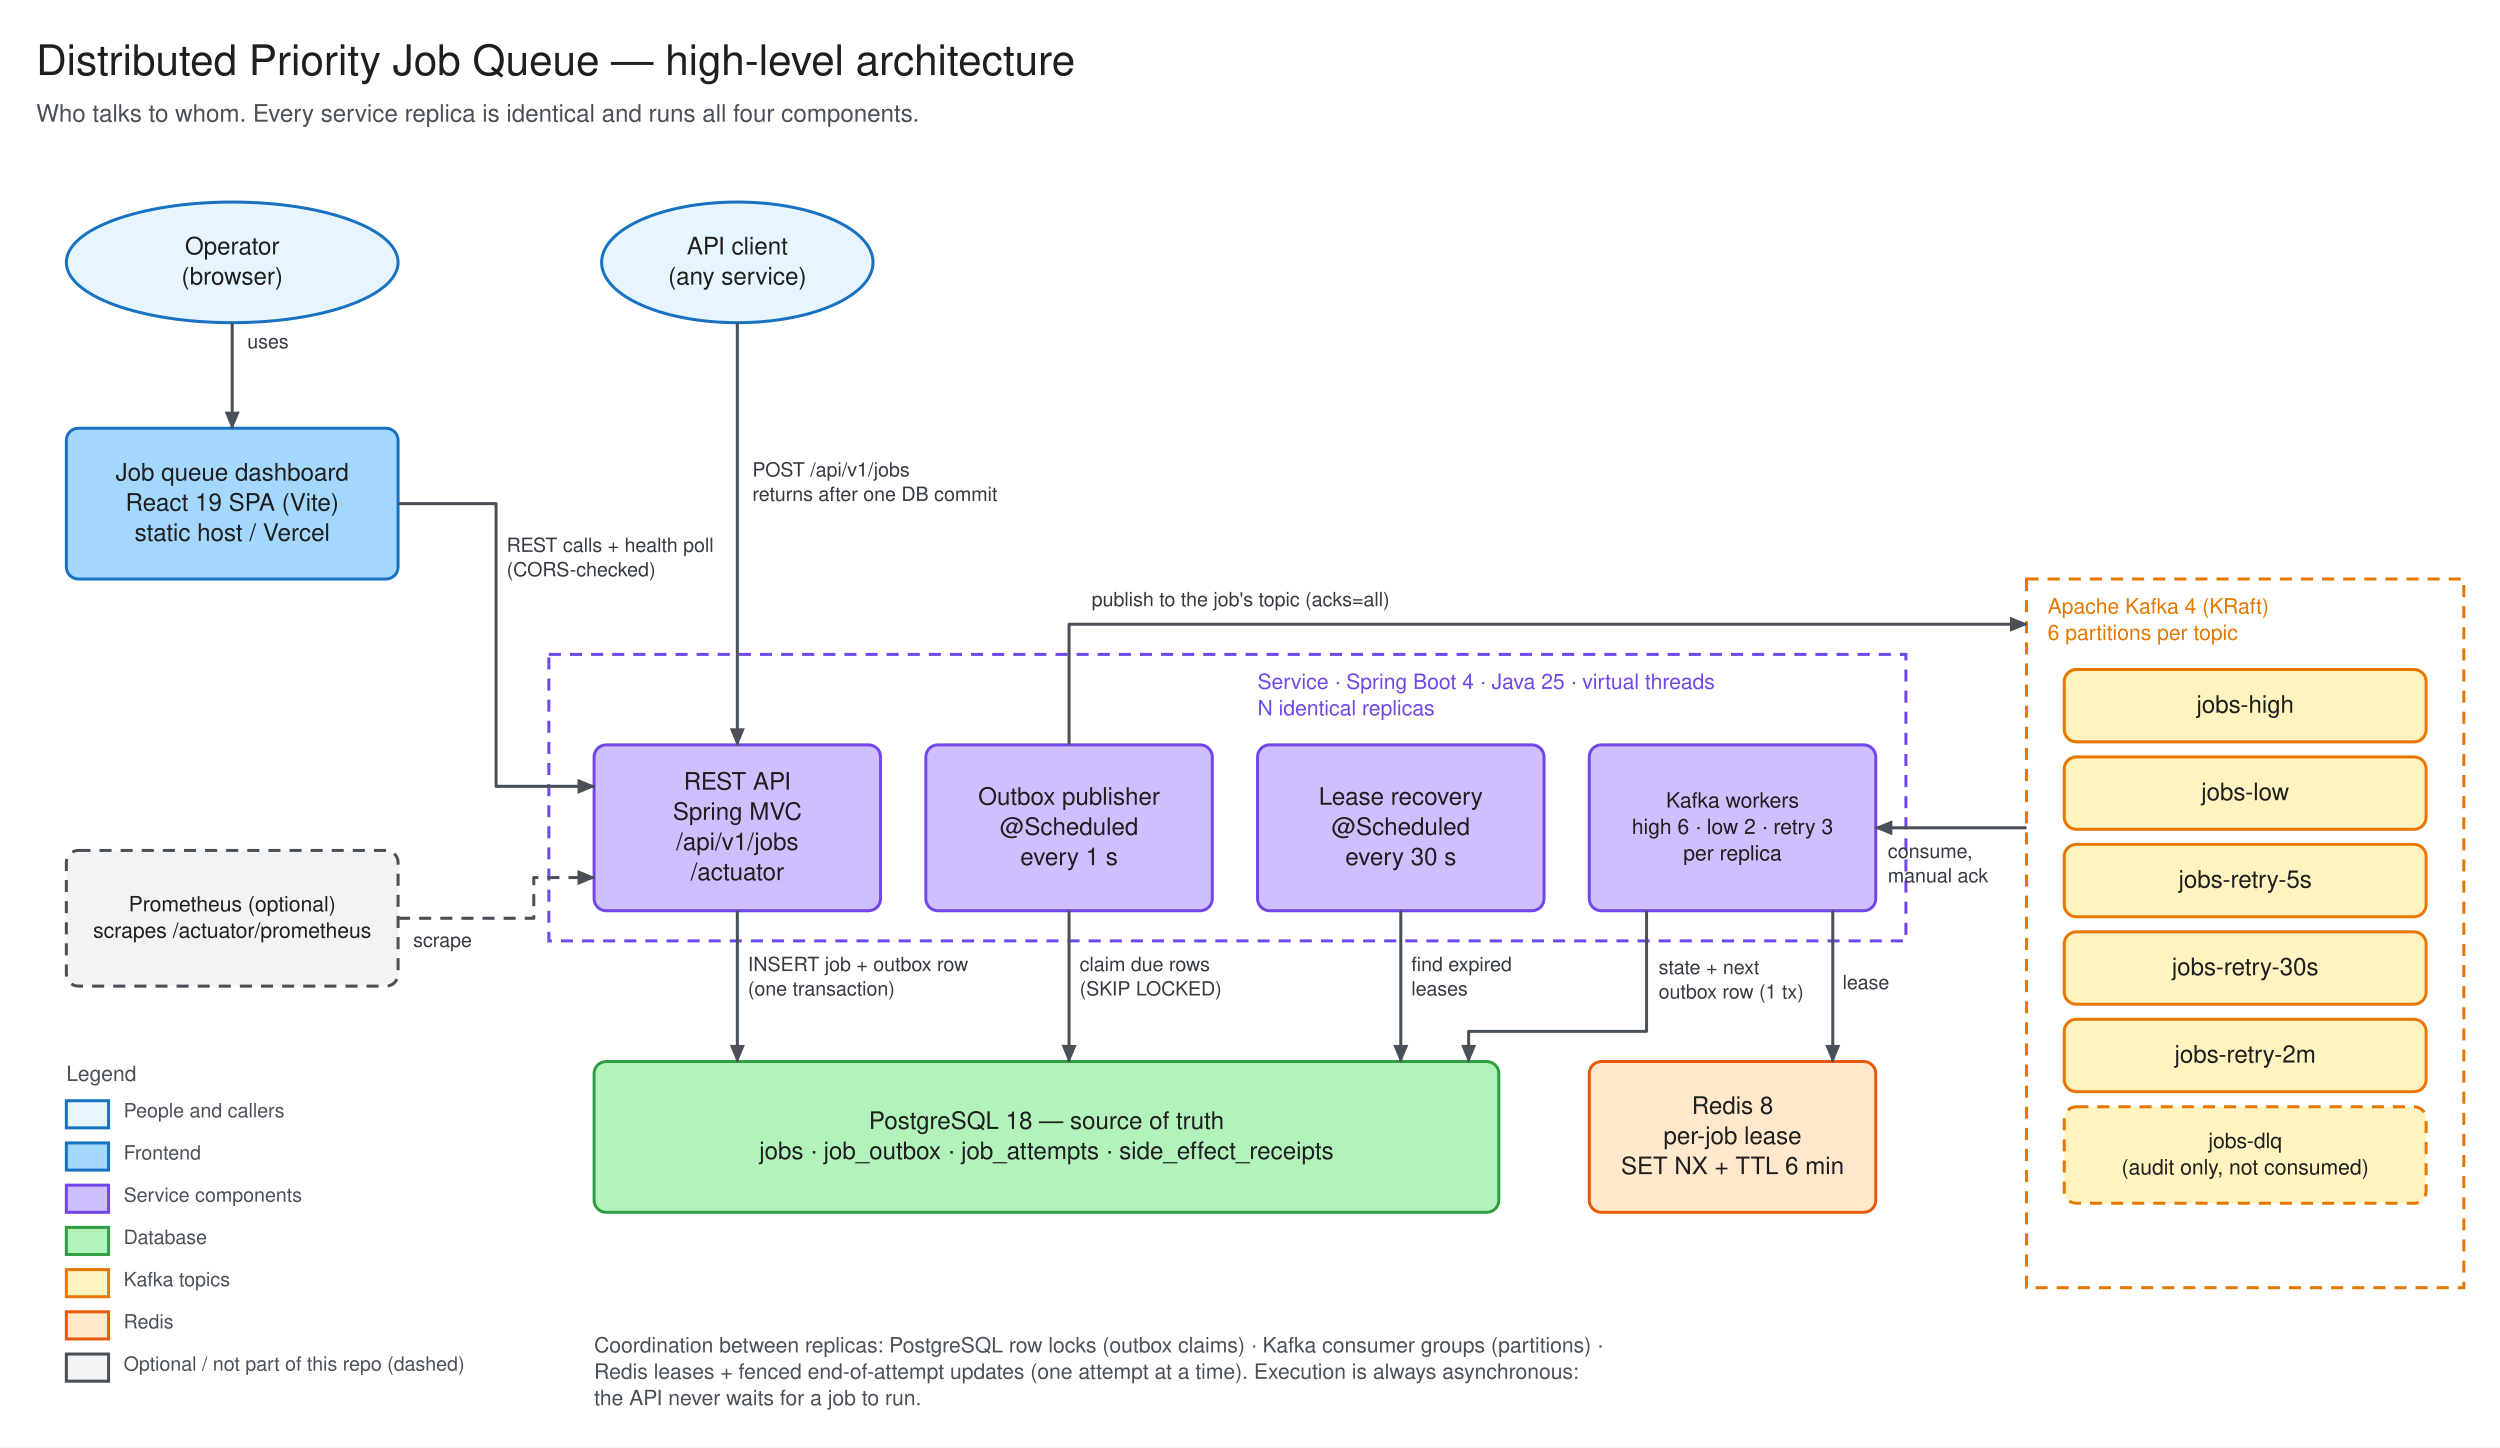
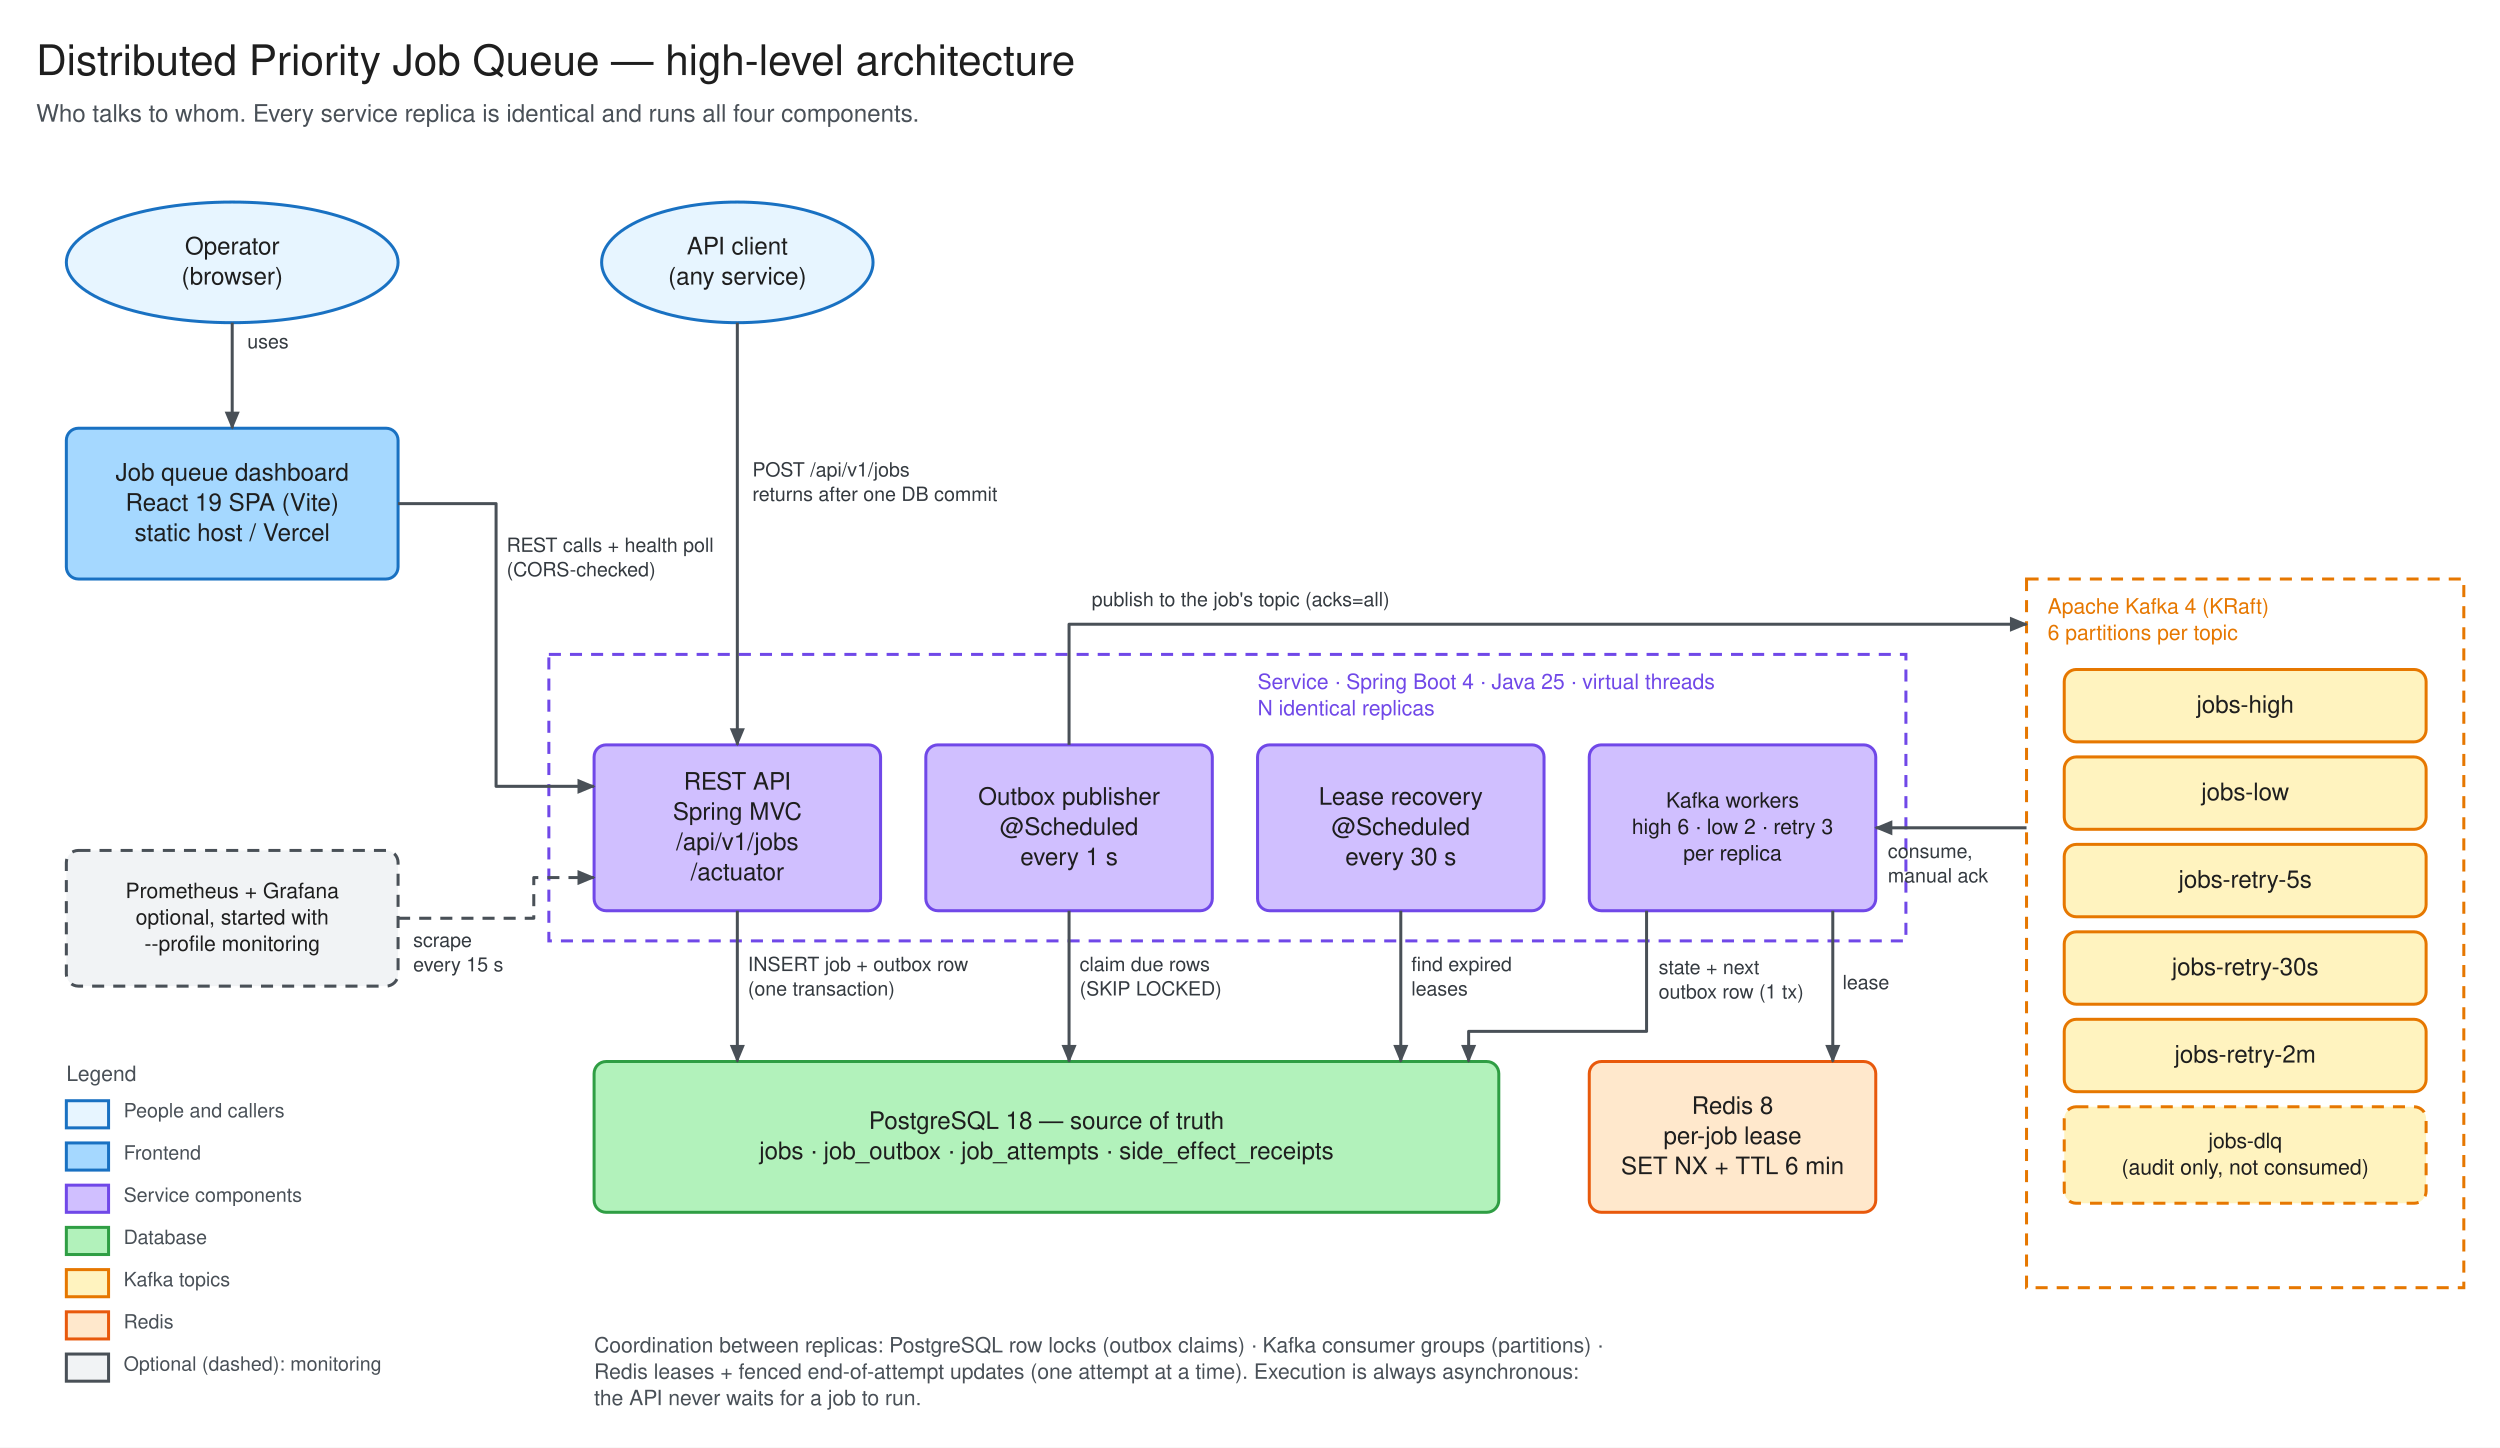
<svg xmlns="http://www.w3.org/2000/svg" viewBox="16 -4 1658 960" width="1658" height="960" font-family="Helvetica, Arial, sans-serif">
  <defs>
    <marker id="ah0" markerWidth="12" markerHeight="10" refX="11" refY="5" orient="auto" markerUnits="userSpaceOnUse">
      <path d="M0,0 L12,5 L0,10 z" fill="#495057" />
    </marker>
  </defs>
  <rect x="16" y="-4" width="1658" height="960" fill="#ffffff" />
  <rect x="1360.0" y="380.0" width="290.0" height="470.0" rx="0" fill="none" stroke="#e67700" stroke-width="2" stroke-dasharray="8 6" />
  <rect x="380.0" y="430.0" width="900.0" height="190.0" rx="0" fill="none" stroke="#7048e8" stroke-width="2" stroke-dasharray="8 6" />
  <ellipse cx="170.0" cy="170.0" rx="110.0" ry="40.0" fill="#e7f5ff" stroke="#1971c2" stroke-width="2" />
  <ellipse cx="505.0" cy="170.0" rx="90.0" ry="40.0" fill="#e7f5ff" stroke="#1971c2" stroke-width="2" />
  <rect x="60.0" y="280.0" width="220.0" height="100.0" rx="8" fill="#a5d8ff" stroke="#1971c2" stroke-width="2" />
  <rect x="60.0" y="560.0" width="220.0" height="90.0" rx="8" fill="#f1f3f5" stroke="#495057" stroke-width="2" stroke-dasharray="8 6" />
  <rect x="410.0" y="490.0" width="190.0" height="110.0" rx="8" fill="#d0bfff" stroke="#7048e8" stroke-width="2" />
  <rect x="630.0" y="490.0" width="190.0" height="110.0" rx="8" fill="#d0bfff" stroke="#7048e8" stroke-width="2" />
  <rect x="850.0" y="490.0" width="190.0" height="110.0" rx="8" fill="#d0bfff" stroke="#7048e8" stroke-width="2" />
  <rect x="1070.0" y="490.0" width="190.0" height="110.0" rx="8" fill="#d0bfff" stroke="#7048e8" stroke-width="2" />
  <rect x="1385.0" y="440.0" width="240.0" height="48.0" rx="8" fill="#fff3bf" stroke="#e67700" stroke-width="2" />
  <rect x="1385.0" y="498.0" width="240.0" height="48.0" rx="8" fill="#fff3bf" stroke="#e67700" stroke-width="2" />
  <rect x="1385.0" y="556.0" width="240.0" height="48.0" rx="8" fill="#fff3bf" stroke="#e67700" stroke-width="2" />
  <rect x="1385.0" y="614.0" width="240.0" height="48.0" rx="8" fill="#fff3bf" stroke="#e67700" stroke-width="2" />
  <rect x="1385.0" y="672.0" width="240.0" height="48.0" rx="8" fill="#fff3bf" stroke="#e67700" stroke-width="2" />
  <rect x="1385.0" y="730.0" width="240.0" height="64.0" rx="8" fill="#fff3bf" stroke="#e67700" stroke-width="2" stroke-dasharray="8 6" />
  <rect x="410.0" y="700.0" width="600.0" height="100.0" rx="8" fill="#b2f2bb" stroke="#2f9e44" stroke-width="2" />
  <rect x="1070.0" y="700.0" width="190.0" height="100.0" rx="8" fill="#ffe8cc" stroke="#e8590c" stroke-width="2" />
  <polyline points="170.0,210.0 170.0,280.0" fill="none" stroke-linejoin="round" stroke="#495057" stroke-width="2" marker-end="url(#ah0)" />
  <polyline points="280.0,330.0 345.0,330.0 345.0,517.5 410.0,517.5" fill="none" stroke-linejoin="round" stroke="#495057" stroke-width="2" marker-end="url(#ah0)" />
  <polyline points="505.0,210.0 505.0,490.0" fill="none" stroke-linejoin="round" stroke="#495057" stroke-width="2" marker-end="url(#ah0)" />
  <polyline points="280.0,605.0 370.0,605.0 370.0,578.0 410.0,578.0" fill="none" stroke-linejoin="round" stroke="#495057" stroke-width="2" stroke-dasharray="8 6" marker-end="url(#ah0)" />
  <polyline points="505.0,600.0 505.0,700.0" fill="none" stroke-linejoin="round" stroke="#495057" stroke-width="2" marker-end="url(#ah0)" />
  <polyline points="725.0,600.0 725.0,700.0" fill="none" stroke-linejoin="round" stroke="#495057" stroke-width="2" marker-end="url(#ah0)" />
  <polyline points="725.0,490.0 725.0,410.0 1360.0,410.0" fill="none" stroke-linejoin="round" stroke="#495057" stroke-width="2" marker-end="url(#ah0)" />
  <polyline points="1360.0,545.0 1260.0,545.0" fill="none" stroke-linejoin="round" stroke="#495057" stroke-width="2" marker-end="url(#ah0)" />
  <polyline points="945.0,600.0 945.0,700.0" fill="none" stroke-linejoin="round" stroke="#495057" stroke-width="2" marker-end="url(#ah0)" />
  <polyline points="1108.0,600.0 1108.0,680.0 990.0,680.0 990.0,700.0" fill="none" stroke-linejoin="round" stroke="#495057" stroke-width="2" marker-end="url(#ah0)" />
  <polyline points="1231.5,600.0 1231.5,700.0" fill="none" stroke-linejoin="round" stroke="#495057" stroke-width="2" marker-end="url(#ah0)" />
  <rect x="60.0" y="726.0" width="28.0" height="18.0" rx="0" fill="#e7f5ff" stroke="#1971c2" stroke-width="2" />
  <rect x="60.0" y="754.0" width="28.0" height="18.0" rx="0" fill="#a5d8ff" stroke="#1971c2" stroke-width="2" />
  <rect x="60.0" y="782.0" width="28.0" height="18.0" rx="0" fill="#d0bfff" stroke="#7048e8" stroke-width="2" />
  <rect x="60.0" y="810.0" width="28.0" height="18.0" rx="0" fill="#b2f2bb" stroke="#2f9e44" stroke-width="2" />
  <rect x="60.0" y="838.0" width="28.0" height="18.0" rx="0" fill="#fff3bf" stroke="#e67700" stroke-width="2" />
  <rect x="60.0" y="866.0" width="28.0" height="18.0" rx="0" fill="#ffe8cc" stroke="#e8590c" stroke-width="2" />
  <rect x="60.0" y="894.0" width="28.0" height="18.0" rx="0" fill="#f1f3f5" stroke="#495057" stroke-width="2" />
  <text x="40.0" y="45.8" font-size="28" fill="#1e1e1e" text-anchor="start" xml:space="preserve">Distributed Priority Job Queue — high-level architecture</text>
  <text x="40.0" y="76.7" font-size="16" fill="#495057" text-anchor="start" xml:space="preserve">Who talks to whom. Every service replica is identical and runs all four components.</text>
  <text x="170.0" y="164.7" font-size="16" fill="#1e1e1e" text-anchor="middle" xml:space="preserve">Operator</text>
  <text x="170.0" y="184.7" font-size="16" fill="#1e1e1e" text-anchor="middle" xml:space="preserve">(browser)</text>
  <text x="505.0" y="164.7" font-size="16" fill="#1e1e1e" text-anchor="middle" xml:space="preserve">API client</text>
  <text x="505.0" y="184.7" font-size="16" fill="#1e1e1e" text-anchor="middle" xml:space="preserve">(any service)</text>
  <text x="170.0" y="314.7" font-size="16" fill="#1e1e1e" text-anchor="middle" xml:space="preserve">Job queue dashboard</text>
  <text x="170.0" y="334.7" font-size="16" fill="#1e1e1e" text-anchor="middle" xml:space="preserve">React 19 SPA (Vite)</text>
  <text x="170.0" y="354.7" font-size="16" fill="#1e1e1e" text-anchor="middle" xml:space="preserve">static host / Vercel</text>
-   <text x="170.0" y="600.4" font-size="14" fill="#1e1e1e" text-anchor="middle" xml:space="preserve">Prometheus (optional)</text>
-   <text x="170.0" y="617.9" font-size="14" fill="#1e1e1e" text-anchor="middle" xml:space="preserve">scrapes /actuator/prometheus</text>
+   <text x="170.0" y="591.6" font-size="14" fill="#1e1e1e" text-anchor="middle" xml:space="preserve">Prometheus + Grafana</text>
+   <text x="170.0" y="609.1" font-size="14" fill="#1e1e1e" text-anchor="middle" xml:space="preserve">optional, started with</text>
+   <text x="170.0" y="626.6" font-size="14" fill="#1e1e1e" text-anchor="middle" xml:space="preserve">--profile monitoring</text>
  <text x="850.0" y="452.9" font-size="14" fill="#7048e8" text-anchor="start" xml:space="preserve">Service · Spring Boot 4 · Java 25 · virtual threads</text>
  <text x="850.0" y="470.4" font-size="14" fill="#7048e8" text-anchor="start" xml:space="preserve">N identical replicas</text>
  <text x="505.0" y="519.7" font-size="16" fill="#1e1e1e" text-anchor="middle" xml:space="preserve">REST API</text>
  <text x="505.0" y="539.7" font-size="16" fill="#1e1e1e" text-anchor="middle" xml:space="preserve">Spring MVC</text>
  <text x="505.0" y="559.7" font-size="16" fill="#1e1e1e" text-anchor="middle" xml:space="preserve">/api/v1/jobs</text>
  <text x="505.0" y="579.7" font-size="16" fill="#1e1e1e" text-anchor="middle" xml:space="preserve">/actuator</text>
  <text x="725.0" y="529.7" font-size="16" fill="#1e1e1e" text-anchor="middle" xml:space="preserve">Outbox publisher</text>
  <text x="725.0" y="549.7" font-size="16" fill="#1e1e1e" text-anchor="middle" xml:space="preserve">@Scheduled</text>
  <text x="725.0" y="569.7" font-size="16" fill="#1e1e1e" text-anchor="middle" xml:space="preserve">every 1 s</text>
  <text x="945.0" y="529.7" font-size="16" fill="#1e1e1e" text-anchor="middle" xml:space="preserve">Lease recovery</text>
  <text x="945.0" y="549.7" font-size="16" fill="#1e1e1e" text-anchor="middle" xml:space="preserve">@Scheduled</text>
  <text x="945.0" y="569.7" font-size="16" fill="#1e1e1e" text-anchor="middle" xml:space="preserve">every 30 s</text>
  <text x="1165.0" y="531.6" font-size="14" fill="#1e1e1e" text-anchor="middle" xml:space="preserve">Kafka workers</text>
  <text x="1165.0" y="549.1" font-size="14" fill="#1e1e1e" text-anchor="middle" xml:space="preserve">high 6 · low 2 · retry 3</text>
  <text x="1165.0" y="566.6" font-size="14" fill="#1e1e1e" text-anchor="middle" xml:space="preserve">per replica</text>
  <text x="1374.0" y="402.9" font-size="14" fill="#e67700" text-anchor="start" xml:space="preserve">Apache Kafka 4 (KRaft)</text>
  <text x="1374.0" y="420.4" font-size="14" fill="#e67700" text-anchor="start" xml:space="preserve">6 partitions per topic</text>
  <text x="1505.0" y="468.7" font-size="16" fill="#1e1e1e" text-anchor="middle" xml:space="preserve">jobs-high</text>
  <text x="1505.0" y="526.7" font-size="16" fill="#1e1e1e" text-anchor="middle" xml:space="preserve">jobs-low</text>
  <text x="1505.0" y="584.7" font-size="16" fill="#1e1e1e" text-anchor="middle" xml:space="preserve">jobs-retry-5s</text>
  <text x="1505.0" y="642.7" font-size="16" fill="#1e1e1e" text-anchor="middle" xml:space="preserve">jobs-retry-30s</text>
  <text x="1505.0" y="700.7" font-size="16" fill="#1e1e1e" text-anchor="middle" xml:space="preserve">jobs-retry-2m</text>
  <text x="1505.0" y="757.4" font-size="14" fill="#1e1e1e" text-anchor="middle" xml:space="preserve">jobs-dlq</text>
  <text x="1505.0" y="774.9" font-size="14" fill="#1e1e1e" text-anchor="middle" xml:space="preserve">(audit only, not consumed)</text>
  <text x="710.0" y="744.7" font-size="16" fill="#1e1e1e" text-anchor="middle" xml:space="preserve">PostgreSQL 18 — source of truth</text>
  <text x="710.0" y="764.7" font-size="16" fill="#1e1e1e" text-anchor="middle" xml:space="preserve">jobs · job_outbox · job_attempts · side_effect_receipts</text>
  <text x="1165.0" y="734.7" font-size="16" fill="#1e1e1e" text-anchor="middle" xml:space="preserve">Redis 8</text>
  <text x="1165.0" y="754.7" font-size="16" fill="#1e1e1e" text-anchor="middle" xml:space="preserve">per-job lease</text>
  <text x="1165.0" y="774.7" font-size="16" fill="#1e1e1e" text-anchor="middle" xml:space="preserve">SET NX + TTL 6 min</text>
  <text x="180.0" y="227.0" font-size="13" fill="#343a40" text-anchor="start" xml:space="preserve">uses</text>
  <text x="352.0" y="362.0" font-size="13" fill="#343a40" text-anchor="start" xml:space="preserve">REST calls + health poll</text>
  <text x="352.0" y="378.2" font-size="13" fill="#343a40" text-anchor="start" xml:space="preserve">(CORS-checked)</text>
  <text x="515.0" y="312.0" font-size="13" fill="#343a40" text-anchor="start" xml:space="preserve">POST /api/v1/jobs</text>
  <text x="515.0" y="328.2" font-size="13" fill="#343a40" text-anchor="start" xml:space="preserve">returns after one DB commit</text>
  <text x="290.0" y="624.0" font-size="13" fill="#343a40" text-anchor="start" xml:space="preserve">scrape</text>
+   <text x="290.0" y="640.2" font-size="13" fill="#343a40" text-anchor="start" xml:space="preserve">every 15 s</text>
  <text x="512.0" y="640.0" font-size="13" fill="#343a40" text-anchor="start" xml:space="preserve">INSERT job + outbox row</text>
  <text x="512.0" y="656.2" font-size="13" fill="#343a40" text-anchor="start" xml:space="preserve">(one transaction)</text>
  <text x="732.0" y="640.0" font-size="13" fill="#343a40" text-anchor="start" xml:space="preserve">claim due rows</text>
  <text x="732.0" y="656.2" font-size="13" fill="#343a40" text-anchor="start" xml:space="preserve">(SKIP LOCKED)</text>
  <text x="740.0" y="398.0" font-size="13" fill="#343a40" text-anchor="start" xml:space="preserve">publish to the job's topic (acks=all)</text>
  <text x="1268.0" y="565.0" font-size="13" fill="#343a40" text-anchor="start" xml:space="preserve">consume,</text>
  <text x="1268.0" y="581.2" font-size="13" fill="#343a40" text-anchor="start" xml:space="preserve">manual ack</text>
  <text x="952.0" y="640.0" font-size="13" fill="#343a40" text-anchor="start" xml:space="preserve">find expired</text>
  <text x="952.0" y="656.2" font-size="13" fill="#343a40" text-anchor="start" xml:space="preserve">leases</text>
  <text x="1116.0" y="642.0" font-size="13" fill="#343a40" text-anchor="start" xml:space="preserve">state + next</text>
  <text x="1116.0" y="658.2" font-size="13" fill="#343a40" text-anchor="start" xml:space="preserve">outbox row (1 tx)</text>
  <text x="1238.0" y="652.0" font-size="13" fill="#343a40" text-anchor="start" xml:space="preserve">lease</text>
  <text x="60.0" y="712.9" font-size="14" fill="#495057" text-anchor="start" xml:space="preserve">Legend</text>
  <text x="98.0" y="737.0" font-size="13" fill="#495057" text-anchor="start" xml:space="preserve">People and callers</text>
  <text x="98.0" y="765.0" font-size="13" fill="#495057" text-anchor="start" xml:space="preserve">Frontend</text>
  <text x="98.0" y="793.0" font-size="13" fill="#495057" text-anchor="start" xml:space="preserve">Service components</text>
  <text x="98.0" y="821.0" font-size="13" fill="#495057" text-anchor="start" xml:space="preserve">Database</text>
  <text x="98.0" y="849.0" font-size="13" fill="#495057" text-anchor="start" xml:space="preserve">Kafka topics</text>
  <text x="98.0" y="877.0" font-size="13" fill="#495057" text-anchor="start" xml:space="preserve">Redis</text>
-   <text x="98.0" y="905.0" font-size="13" fill="#495057" text-anchor="start" xml:space="preserve">Optional / not part of this repo (dashed)</text>
+   <text x="98.0" y="905.0" font-size="13" fill="#495057" text-anchor="start" xml:space="preserve">Optional (dashed): monitoring</text>
  <text x="410.0" y="892.9" font-size="14" fill="#495057" text-anchor="start" xml:space="preserve">Coordination between replicas: PostgreSQL row locks (outbox claims) · Kafka consumer groups (partitions) ·</text>
  <text x="410.0" y="910.4" font-size="14" fill="#495057" text-anchor="start" xml:space="preserve">Redis leases + fenced end-of-attempt updates (one attempt at a time). Execution is always asynchronous:</text>
  <text x="410.0" y="927.9" font-size="14" fill="#495057" text-anchor="start" xml:space="preserve">the API never waits for a job to run.</text>
</svg>
